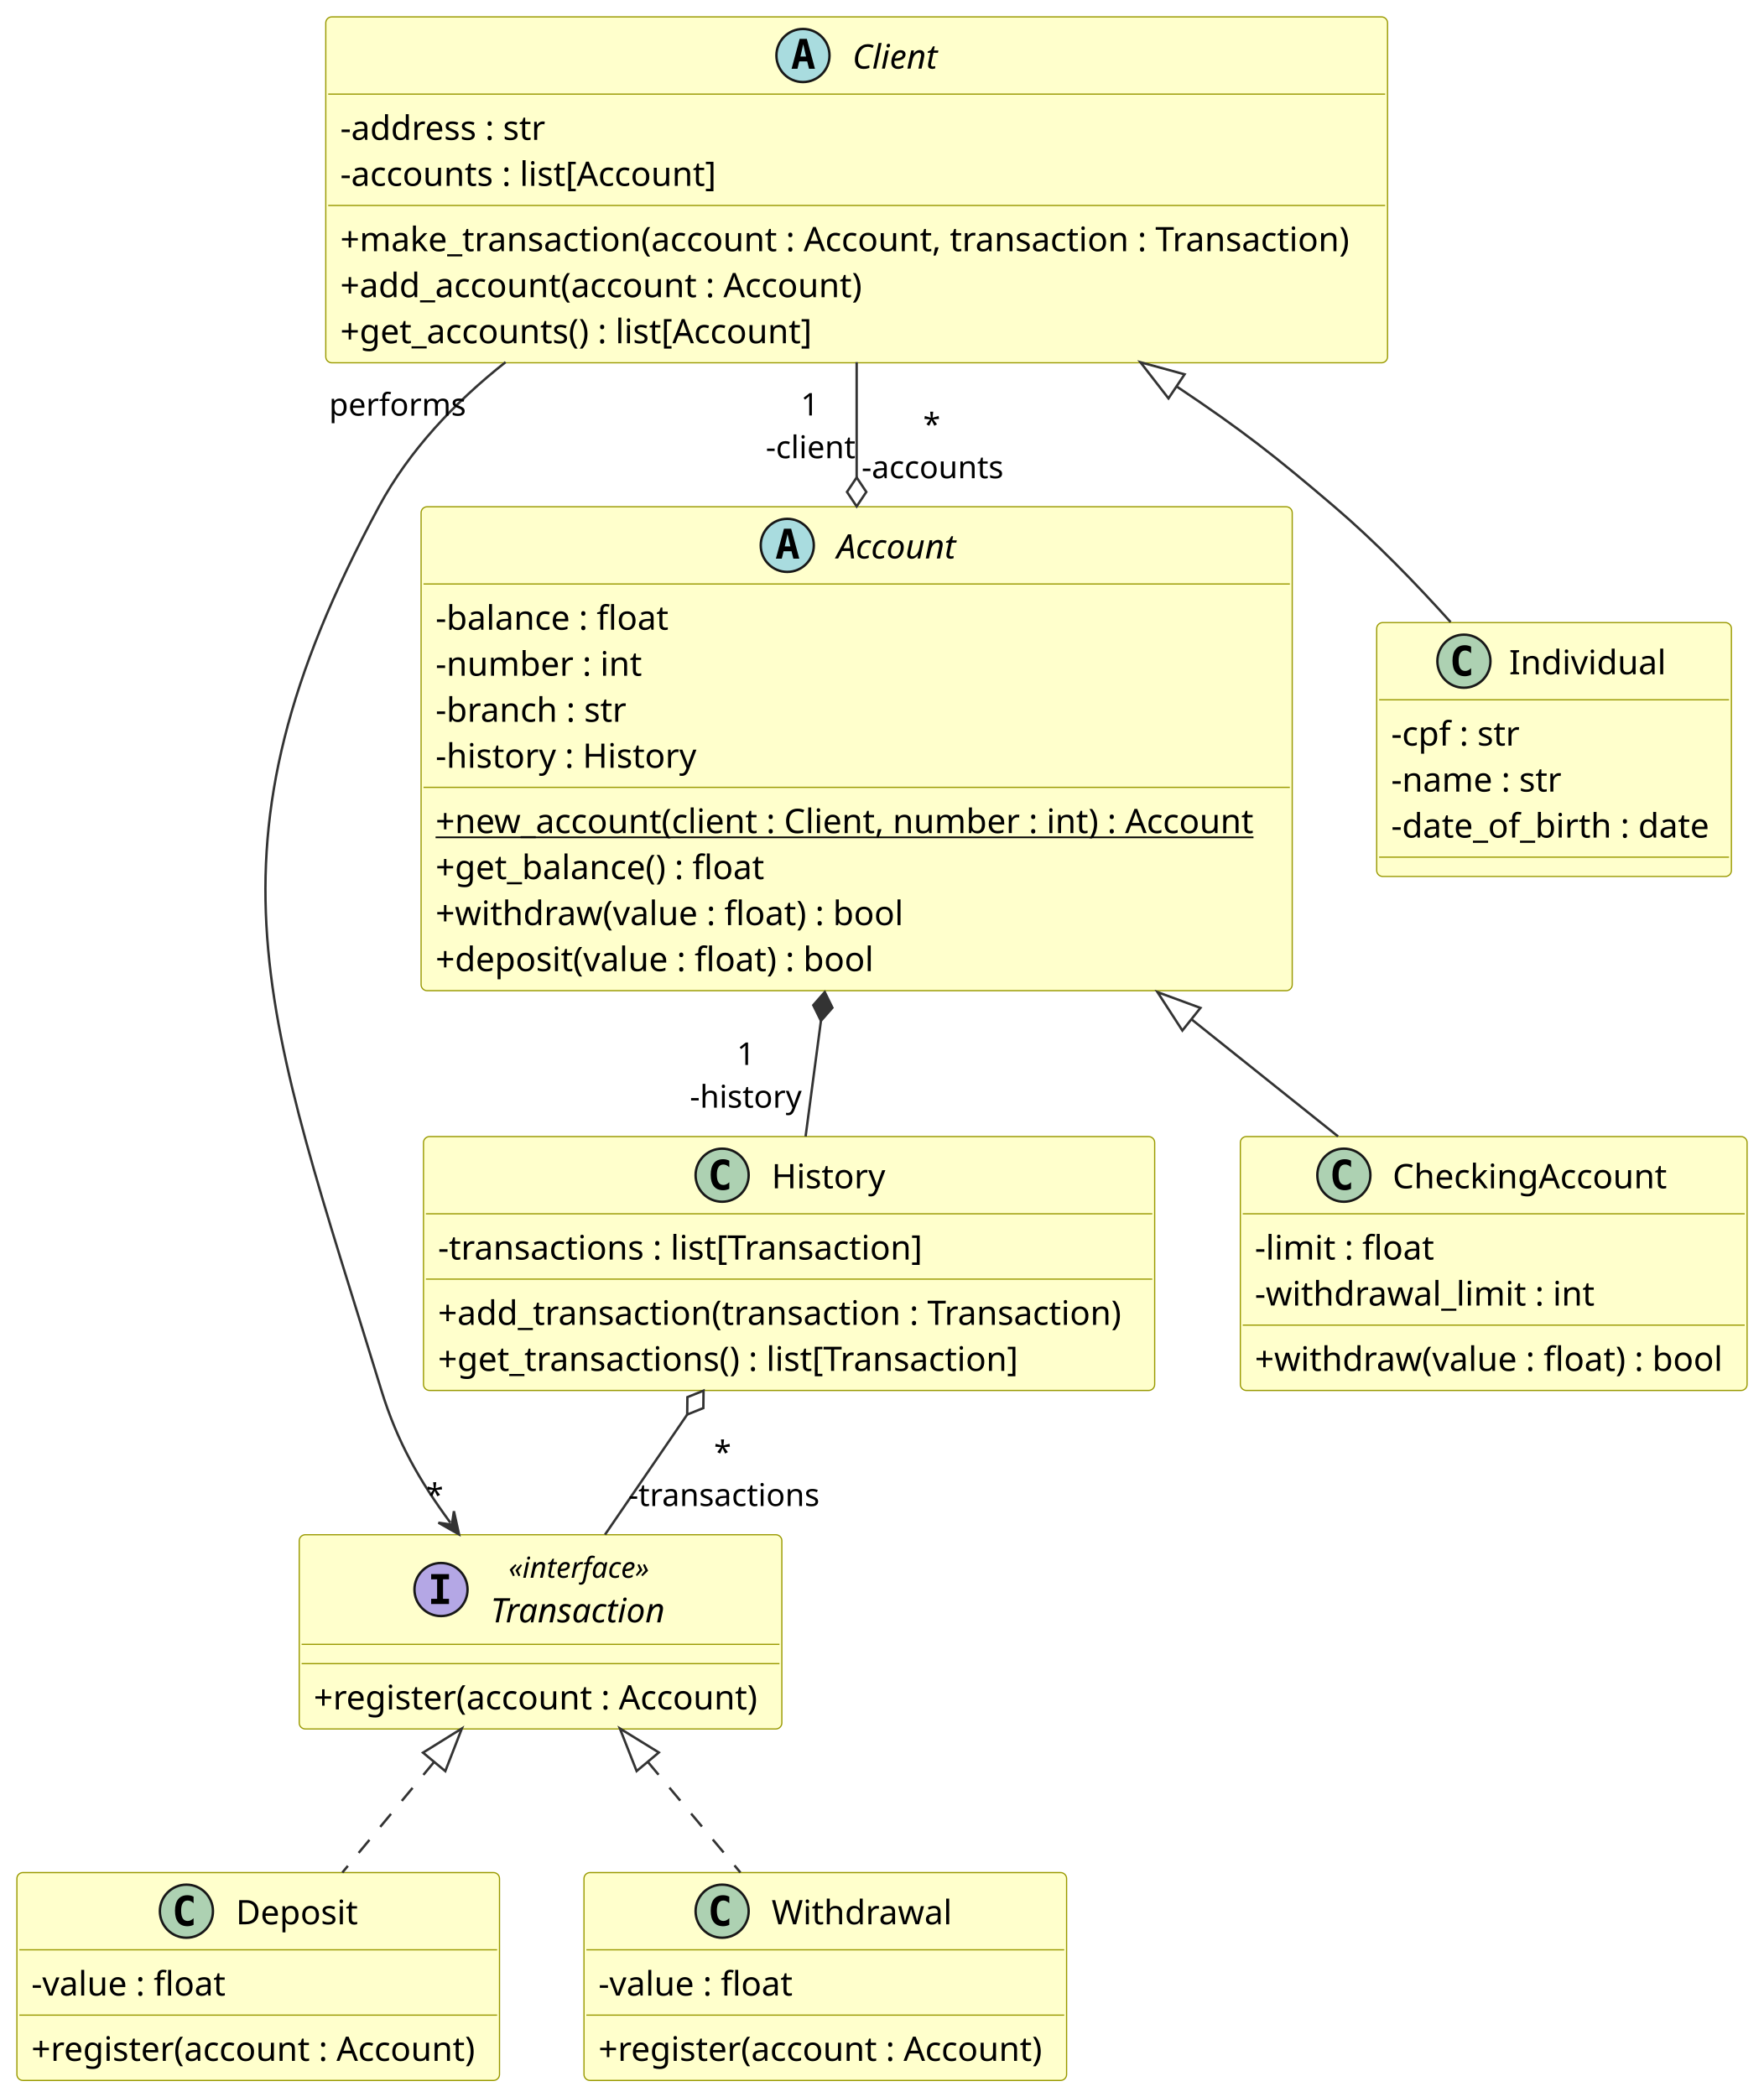
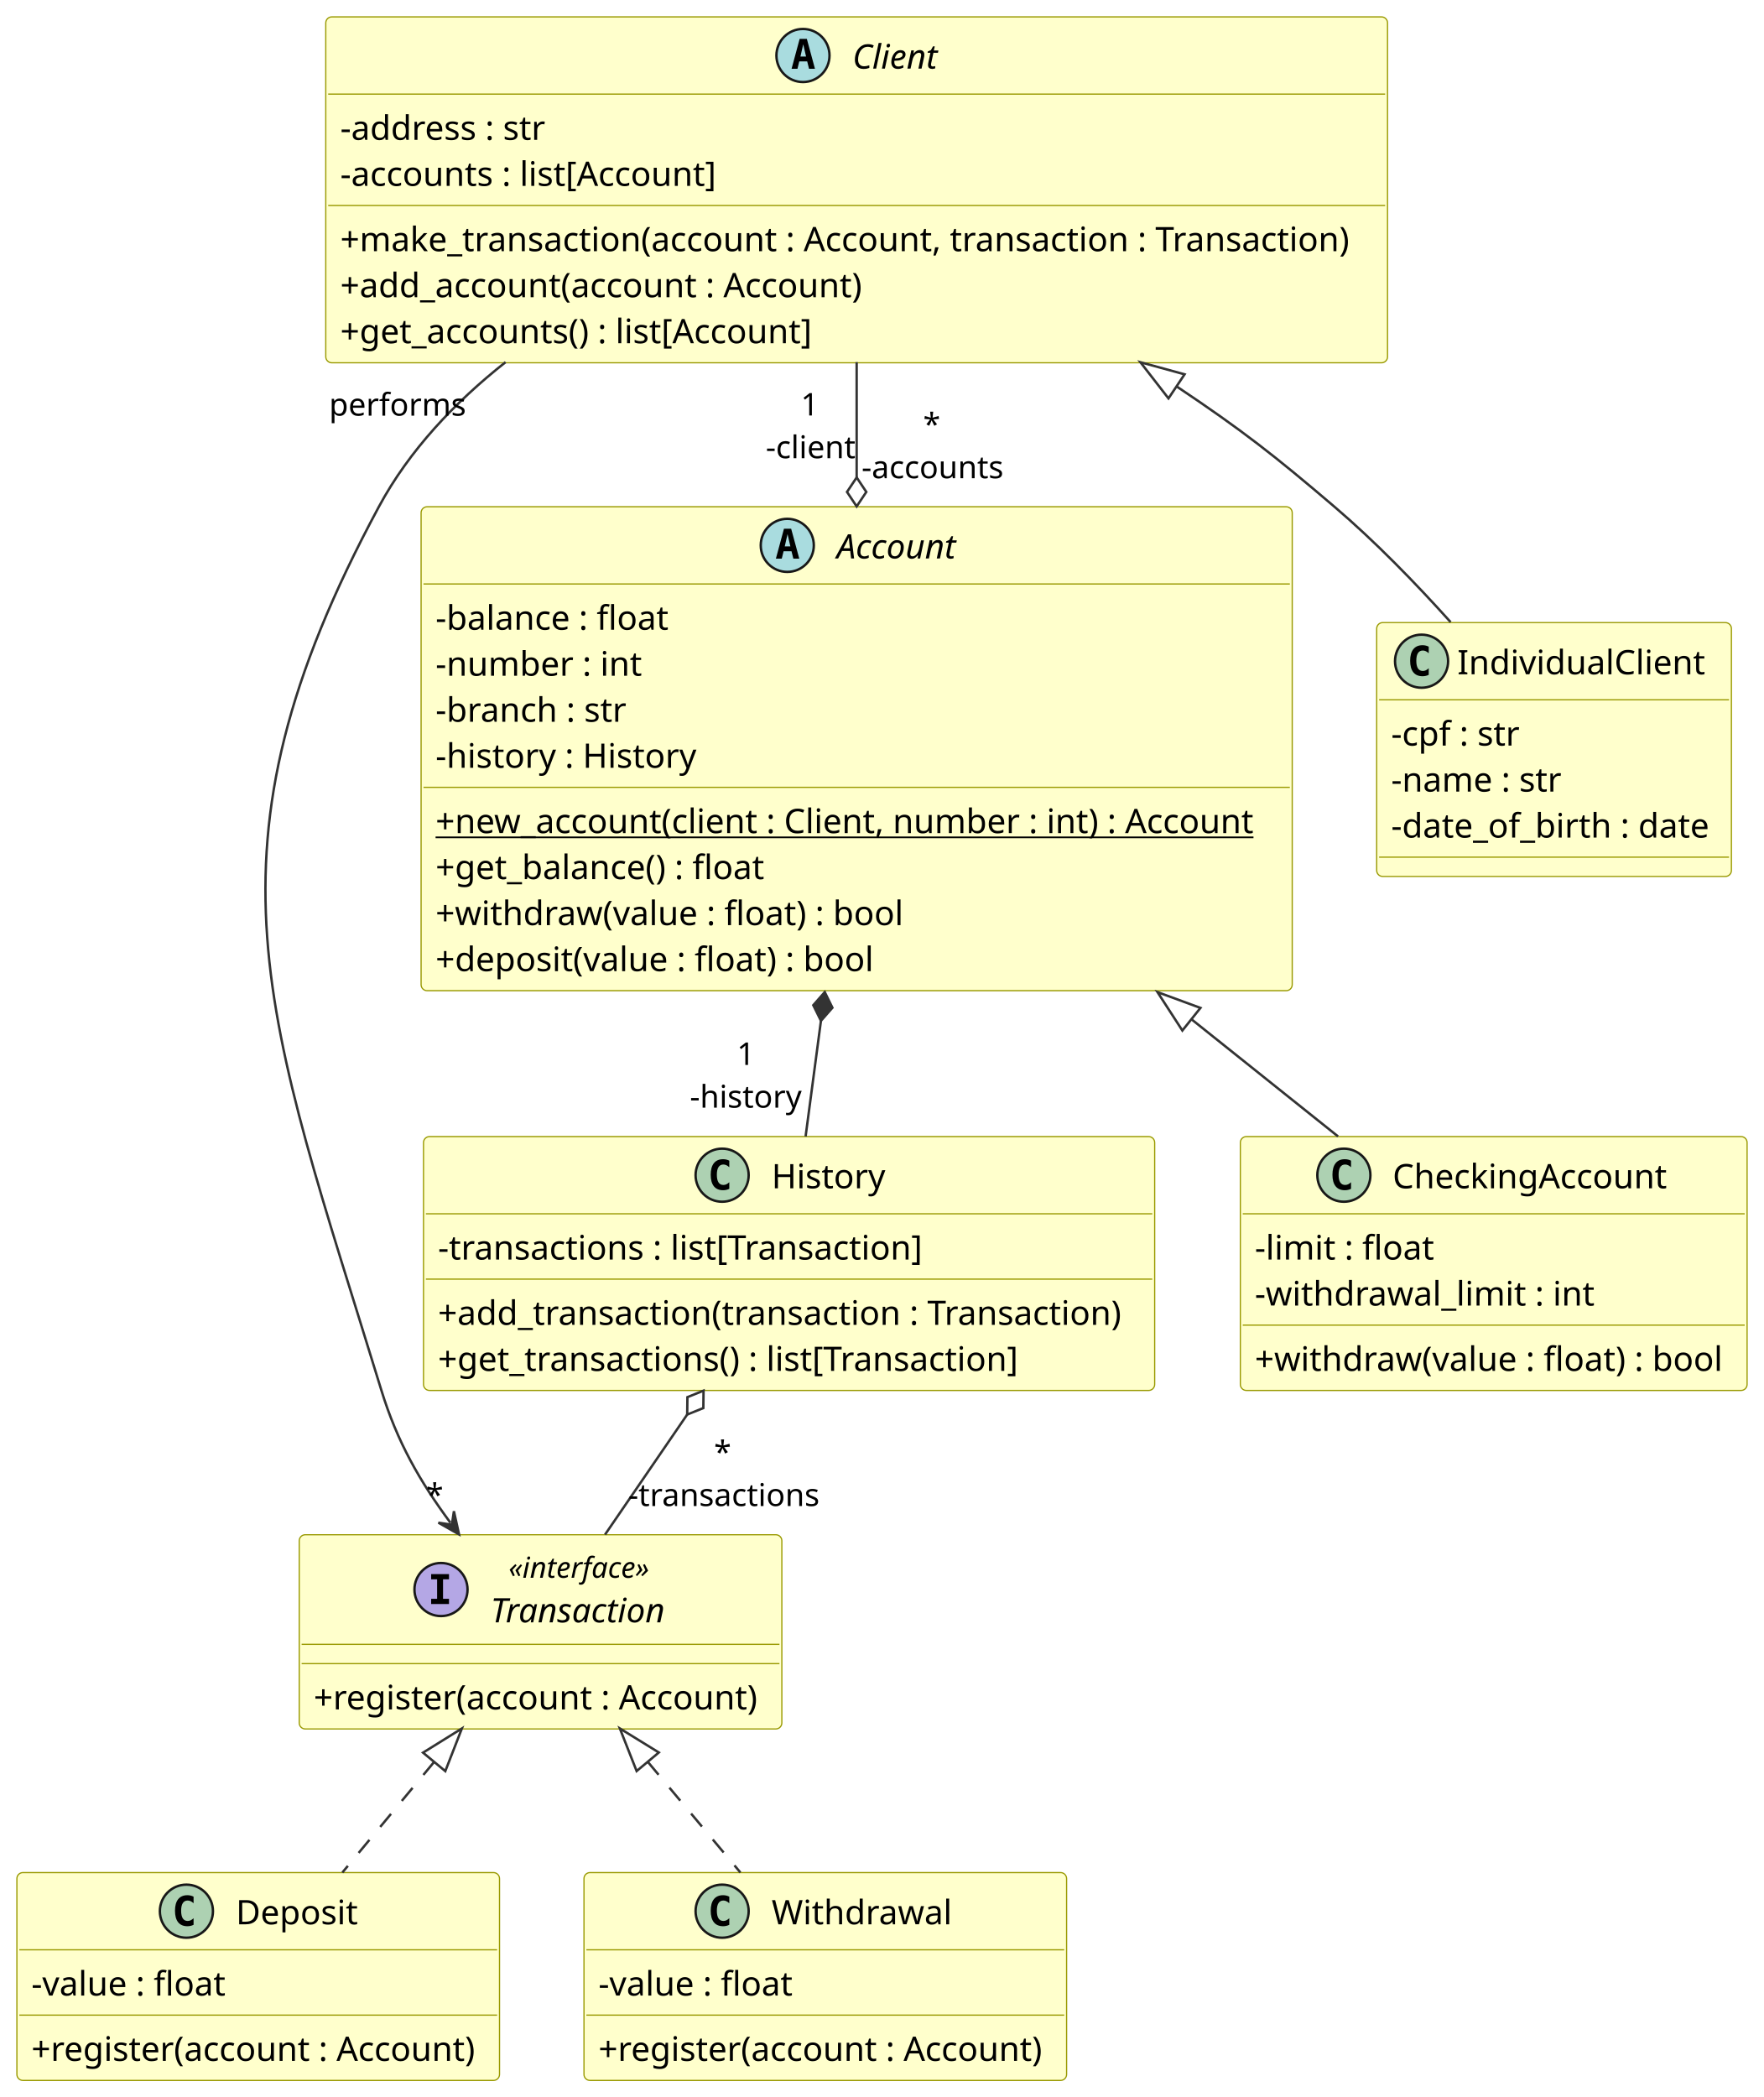
<svg xmlns="http://www.w3.org/2000/svg" contentStyleType="text/css" height="869px" preserveAspectRatio="none" style="width:731px;height:869px;background:#FFFFFF;" version="1.1" viewBox="0 0 731 869" width="731px" zoomAndPan="magnify">
  <defs />
  <g>
    <g id="elem_Transaction">
      <rect codeLine="14" fill="#FFFFCC" height="80.48" id="Transaction" rx="2.5" ry="2.5" style="stroke:#999900;stroke-width:0.5;" width="200" x="124" y="636" />
      <ellipse cx="182.75" cy="658.706" fill="#B4A7E5" rx="11" ry="11" style="stroke:#181818;stroke-width:1.0;" />
      <path d="M178.672,654.472 L178.672,652.315 L186.062,652.315 L186.062,654.472 L183.594,654.472 L183.594,662.55 L186.062,662.55 L186.062,664.706 L178.672,664.706 L178.672,662.55 L181.141,662.55 L181.141,654.472 L178.672,654.472 Z " fill="#000000" />
      <text fill="#000000" font-family="sans-serif" font-size="12" font-style="italic" lengthAdjust="spacing" textLength="59" x="210.75" y="653.828">«interface»</text>
      <text fill="#000000" font-family="sans-serif" font-size="14" font-style="italic" lengthAdjust="spacing" textLength="74" x="203.25" y="672.31">Transaction</text>
      <line style="stroke:#999900;stroke-width:0.5;" x1="125" x2="323" y1="681.412" y2="681.412" />
      <line style="stroke:#999900;stroke-width:0.5;" x1="125" x2="323" y1="689.412" y2="689.412" />
      <text fill="#000000" font-family="sans-serif" font-size="14" lengthAdjust="spacing" textLength="188" x="130" y="708.378">+register(account : Account)</text>
    </g>
    <g id="elem_Deposit">
      <rect codeLine="18" fill="#FFFFCC" height="86.136" id="Deposit" rx="2.5" ry="2.5" style="stroke:#999900;stroke-width:0.5;" width="200" x="7" y="776" />
      <ellipse cx="77.25" cy="792" fill="#ADD1B2" rx="11" ry="11" style="stroke:#181818;stroke-width:1.0;" />
      <path d="M80.219,797.641 Q79.641,797.938 79,798.078 Q78.359,798.234 77.656,798.234 Q75.156,798.234 73.828,796.594 Q72.516,794.938 72.516,791.812 Q72.516,788.688 73.828,787.031 Q75.156,785.375 77.656,785.375 Q78.359,785.375 79,785.531 Q79.656,785.688 80.219,785.984 L80.219,788.703 Q79.594,788.125 79,787.859 Q78.406,787.578 77.781,787.578 Q76.438,787.578 75.75,788.656 Q75.062,789.719 75.062,791.812 Q75.062,793.906 75.75,794.984 Q76.438,796.047 77.781,796.047 Q78.406,796.047 79,795.781 Q79.594,795.5 80.219,794.922 L80.219,797.641 Z " fill="#000000" />
      <text fill="#000000" font-family="sans-serif" font-size="14" lengthAdjust="spacing" textLength="51" x="97.75" y="797.432">Deposit</text>
      <line style="stroke:#999900;stroke-width:0.5;" x1="8" x2="206" y1="808" y2="808" />
      <text fill="#000000" font-family="sans-serif" font-size="14" lengthAdjust="spacing" textLength="83" x="13" y="826.966">-value : float</text>
      <line style="stroke:#999900;stroke-width:0.5;" x1="8" x2="206" y1="835.068" y2="835.068" />
      <text fill="#000000" font-family="sans-serif" font-size="14" lengthAdjust="spacing" textLength="188" x="13" y="854.034">+register(account : Account)</text>
    </g>
    <g id="elem_Withdrawal">
      <rect codeLine="23" fill="#FFFFCC" height="86.136" id="Withdrawal" rx="2.5" ry="2.5" style="stroke:#999900;stroke-width:0.5;" width="200" x="242" y="776" />
      <ellipse cx="299.25" cy="792" fill="#ADD1B2" rx="11" ry="11" style="stroke:#181818;stroke-width:1.0;" />
      <path d="M302.219,797.641 Q301.641,797.938 301,798.078 Q300.359,798.234 299.656,798.234 Q297.156,798.234 295.828,796.594 Q294.516,794.938 294.516,791.812 Q294.516,788.688 295.828,787.031 Q297.156,785.375 299.656,785.375 Q300.359,785.375 301,785.531 Q301.656,785.688 302.219,785.984 L302.219,788.703 Q301.594,788.125 301,787.859 Q300.406,787.578 299.781,787.578 Q298.438,787.578 297.75,788.656 Q297.062,789.719 297.062,791.812 Q297.062,793.906 297.75,794.984 Q298.438,796.047 299.781,796.047 Q300.406,796.047 301,795.781 Q301.594,795.5 302.219,794.922 L302.219,797.641 Z " fill="#000000" />
      <text fill="#000000" font-family="sans-serif" font-size="14" lengthAdjust="spacing" textLength="77" x="319.75" y="797.432">Withdrawal</text>
      <line style="stroke:#999900;stroke-width:0.5;" x1="243" x2="441" y1="808" y2="808" />
      <text fill="#000000" font-family="sans-serif" font-size="14" lengthAdjust="spacing" textLength="83" x="248" y="826.966">-value : float</text>
      <line style="stroke:#999900;stroke-width:0.5;" x1="243" x2="441" y1="835.068" y2="835.068" />
      <text fill="#000000" font-family="sans-serif" font-size="14" lengthAdjust="spacing" textLength="188" x="248" y="854.034">+register(account : Account)</text>
    </g>
    <g id="elem_History">
      <rect codeLine="28" fill="#FFFFCC" height="105.204" id="History" rx="2.5" ry="2.5" style="stroke:#999900;stroke-width:0.5;" width="303" x="175.5" y="471" />
      <ellipse cx="299.25" cy="487" fill="#ADD1B2" rx="11" ry="11" style="stroke:#181818;stroke-width:1.0;" />
      <path d="M302.219,492.641 Q301.641,492.938 301,493.078 Q300.359,493.234 299.656,493.234 Q297.156,493.234 295.828,491.594 Q294.516,489.938 294.516,486.812 Q294.516,483.688 295.828,482.031 Q297.156,480.375 299.656,480.375 Q300.359,480.375 301,480.531 Q301.656,480.688 302.219,480.984 L302.219,483.703 Q301.594,483.125 301,482.859 Q300.406,482.578 299.781,482.578 Q298.438,482.578 297.75,483.656 Q297.062,484.719 297.062,486.812 Q297.062,488.906 297.75,489.984 Q298.438,491.047 299.781,491.047 Q300.406,491.047 301,490.781 Q301.594,490.5 302.219,489.922 L302.219,492.641 Z " fill="#000000" />
      <text fill="#000000" font-family="sans-serif" font-size="14" lengthAdjust="spacing" textLength="47" x="319.75" y="492.432">History</text>
      <line style="stroke:#999900;stroke-width:0.5;" x1="176.5" x2="477.5" y1="503" y2="503" />
      <text fill="#000000" font-family="sans-serif" font-size="14" lengthAdjust="spacing" textLength="209" x="181.5" y="521.966">-transactions : list[Transaction]</text>
      <line style="stroke:#999900;stroke-width:0.5;" x1="176.5" x2="477.5" y1="530.068" y2="530.068" />
      <text fill="#000000" font-family="sans-serif" font-size="14" lengthAdjust="spacing" textLength="291" x="181.5" y="549.034">+add_transaction(transaction : Transaction)</text>
      <text fill="#000000" font-family="sans-serif" font-size="14" lengthAdjust="spacing" textLength="248" x="181.5" y="568.102">+get_transactions() : list[Transaction]</text>
    </g>
    <g id="elem_Account">
      <rect codeLine="34" fill="#FFFFCC" height="200.543" id="Account" rx="2.5" ry="2.5" style="stroke:#999900;stroke-width:0.5;" width="361" x="174.5" y="210" />
      <ellipse cx="326.25" cy="226" fill="#A9DCDF" rx="11" ry="11" style="stroke:#181818;stroke-width:1.0;" />
      <path d="M326.359,221.344 L325.203,226.422 L327.531,226.422 L326.359,221.344 Z M324.875,219.109 L327.859,219.109 L331.219,231.5 L328.766,231.5 L328,228.438 L324.719,228.438 L323.969,231.5 L321.531,231.5 L324.875,219.109 Z " fill="#000000" />
      <text fill="#000000" font-family="sans-serif" font-size="14" font-style="italic" lengthAdjust="spacing" textLength="49" x="346.75" y="231.432">Account</text>
      <line style="stroke:#999900;stroke-width:0.5;" x1="175.5" x2="534.5" y1="242" y2="242" />
      <text fill="#000000" font-family="sans-serif" font-size="14" lengthAdjust="spacing" textLength="100" x="180.5" y="260.966">-balance : float</text>
      <text fill="#000000" font-family="sans-serif" font-size="14" lengthAdjust="spacing" textLength="89" x="180.5" y="280.034">-number : int</text>
      <text fill="#000000" font-family="sans-serif" font-size="14" lengthAdjust="spacing" textLength="83" x="180.5" y="299.102">-branch : str</text>
      <text fill="#000000" font-family="sans-serif" font-size="14" lengthAdjust="spacing" textLength="110" x="180.5" y="318.17">-history : History</text>
      <line style="stroke:#999900;stroke-width:0.5;" x1="175.5" x2="534.5" y1="326.272" y2="326.272" />
      <text fill="#000000" font-family="sans-serif" font-size="14" lengthAdjust="spacing" text-decoration="underline" textLength="349" x="180.5" y="345.238">+new_account(client : Client, number : int) : Account</text>
      <text fill="#000000" font-family="sans-serif" font-size="14" lengthAdjust="spacing" textLength="139" x="180.5" y="364.305">+get_balance() : float</text>
      <text fill="#000000" font-family="sans-serif" font-size="14" lengthAdjust="spacing" textLength="198" x="180.5" y="383.373">+withdraw(value : float) : bool</text>
      <text fill="#000000" font-family="sans-serif" font-size="14" lengthAdjust="spacing" textLength="185" x="180.5" y="402.441">+deposit(value : float) : bool</text>
    </g>
    <g id="elem_CheckingAccount">
      <rect codeLine="45" fill="#FFFFCC" height="105.204" id="CheckingAccount" rx="2.5" ry="2.5" style="stroke:#999900;stroke-width:0.5;" width="210" x="514" y="471" />
      <ellipse cx="556.9" cy="487" fill="#ADD1B2" rx="11" ry="11" style="stroke:#181818;stroke-width:1.0;" />
      <path d="M559.869,492.641 Q559.291,492.938 558.65,493.078 Q558.009,493.234 557.306,493.234 Q554.806,493.234 553.478,491.594 Q552.166,489.938 552.166,486.812 Q552.166,483.688 553.478,482.031 Q554.806,480.375 557.306,480.375 Q558.009,480.375 558.65,480.531 Q559.306,480.688 559.869,480.984 L559.869,483.703 Q559.244,483.125 558.65,482.859 Q558.056,482.578 557.431,482.578 Q556.087,482.578 555.4,483.656 Q554.712,484.719 554.712,486.812 Q554.712,488.906 555.4,489.984 Q556.087,491.047 557.431,491.047 Q558.056,491.047 558.65,490.781 Q559.244,490.5 559.869,489.922 L559.869,492.641 Z " fill="#000000" />
      <text fill="#000000" font-family="sans-serif" font-size="14" lengthAdjust="spacing" textLength="116" x="577.1" y="492.432">CheckingAccount</text>
      <line style="stroke:#999900;stroke-width:0.5;" x1="515" x2="723" y1="503" y2="503" />
      <text fill="#000000" font-family="sans-serif" font-size="14" lengthAdjust="spacing" textLength="77" x="520" y="521.966">-limit : float</text>
      <text fill="#000000" font-family="sans-serif" font-size="14" lengthAdjust="spacing" textLength="146" x="520" y="541.034">-withdrawal_limit : int</text>
      <line style="stroke:#999900;stroke-width:0.5;" x1="515" x2="723" y1="549.136" y2="549.136" />
      <text fill="#000000" font-family="sans-serif" font-size="14" lengthAdjust="spacing" textLength="198" x="520" y="568.102">+withdraw(value : float) : bool</text>
    </g>
    <g id="elem_Client">
      <rect codeLine="51" fill="#FFFFCC" height="143.34" id="Client" rx="2.5" ry="2.5" style="stroke:#999900;stroke-width:0.5;" width="440" x="135" y="7" />
      <ellipse cx="332.75" cy="23" fill="#A9DCDF" rx="11" ry="11" style="stroke:#181818;stroke-width:1.0;" />
      <path d="M332.859,18.344 L331.703,23.422 L334.031,23.422 L332.859,18.344 Z M331.375,16.109 L334.359,16.109 L337.719,28.5 L335.266,28.5 L334.5,25.438 L331.219,25.438 L330.469,28.5 L328.031,28.5 L331.375,16.109 Z " fill="#000000" />
      <text fill="#000000" font-family="sans-serif" font-size="14" font-style="italic" lengthAdjust="spacing" textLength="36" x="353.25" y="28.432">Client</text>
      <line style="stroke:#999900;stroke-width:0.5;" x1="136" x2="574" y1="39" y2="39" />
      <text fill="#000000" font-family="sans-serif" font-size="14" lengthAdjust="spacing" textLength="89" x="141" y="57.966">-address : str</text>
      <text fill="#000000" font-family="sans-serif" font-size="14" lengthAdjust="spacing" textLength="161" x="141" y="77.034">-accounts : list[Account]</text>
      <line style="stroke:#999900;stroke-width:0.5;" x1="136" x2="574" y1="85.136" y2="85.136" />
      <text fill="#000000" font-family="sans-serif" font-size="14" lengthAdjust="spacing" textLength="428" x="141" y="104.102">+make_transaction(account : Account, transaction : Transaction)</text>
      <text fill="#000000" font-family="sans-serif" font-size="14" lengthAdjust="spacing" textLength="220" x="141" y="123.17">+add_account(account : Account)</text>
      <text fill="#000000" font-family="sans-serif" font-size="14" lengthAdjust="spacing" textLength="200" x="141" y="142.238">+get_accounts() : list[Account]</text>
    </g>
-     <g id="elem_Individual">
-       <rect codeLine="59" fill="#FFFFCC" height="105.204" id="Individual" rx="2.5" ry="2.5" style="stroke:#999900;stroke-width:0.5;" width="147" x="570.5" y="258" />
-       <ellipse cx="606.65" cy="274" fill="#ADD1B2" rx="11" ry="11" style="stroke:#181818;stroke-width:1.0;" />
-       <path d="M609.619,279.641 Q609.041,279.938 608.4,280.078 Q607.759,280.234 607.056,280.234 Q604.556,280.234 603.228,278.594 Q601.916,276.938 601.916,273.812 Q601.916,270.688 603.228,269.031 Q604.556,267.375 607.056,267.375 Q607.759,267.375 608.4,267.531 Q609.056,267.688 609.619,267.984 L609.619,270.703 Q608.994,270.125 608.4,269.859 Q607.806,269.578 607.181,269.578 Q605.837,269.578 605.15,270.656 Q604.462,271.719 604.462,273.812 Q604.462,275.906 605.15,276.984 Q605.837,278.047 607.181,278.047 Q607.806,278.047 608.4,277.781 Q608.994,277.5 609.619,276.922 L609.619,279.641 Z " fill="#000000" />
-       <text fill="#000000" font-family="sans-serif" font-size="14" lengthAdjust="spacing" textLength="68" x="625.35" y="279.432">Individual</text>
+     <g id="elem_IndividualClient">
+       <rect codeLine="59" fill="#FFFFCC" height="105.204" id="IndividualClient" rx="2.5" ry="2.5" style="stroke:#999900;stroke-width:0.5;" width="147" x="570.5" y="258" />
+       <ellipse cx="589.1" cy="274" fill="#ADD1B2" rx="11" ry="11" style="stroke:#181818;stroke-width:1.0;" />
+       <path d="M592.069,279.641 Q591.491,279.938 590.85,280.078 Q590.209,280.234 589.506,280.234 Q587.006,280.234 585.678,278.594 Q584.366,276.938 584.366,273.812 Q584.366,270.688 585.678,269.031 Q587.006,267.375 589.506,267.375 Q590.209,267.375 590.85,267.531 Q591.506,267.688 592.069,267.984 L592.069,270.703 Q591.444,270.125 590.85,269.859 Q590.256,269.578 589.631,269.578 Q588.288,269.578 587.6,270.656 Q586.913,271.719 586.913,273.812 Q586.913,275.906 587.6,276.984 Q588.288,278.047 589.631,278.047 Q590.256,278.047 590.85,277.781 Q591.444,277.5 592.069,276.922 L592.069,279.641 Z " fill="#000000" />
+       <text fill="#000000" font-family="sans-serif" font-size="14" lengthAdjust="spacing" textLength="107" x="603.9" y="279.432">IndividualClient</text>
      <line style="stroke:#999900;stroke-width:0.5;" x1="571.5" x2="716.5" y1="290" y2="290" />
      <text fill="#000000" font-family="sans-serif" font-size="14" lengthAdjust="spacing" textLength="56" x="576.5" y="308.966">-cpf : str</text>
      <text fill="#000000" font-family="sans-serif" font-size="14" lengthAdjust="spacing" textLength="73" x="576.5" y="328.034">-name : str</text>
      <text fill="#000000" font-family="sans-serif" font-size="14" lengthAdjust="spacing" textLength="135" x="576.5" y="347.102">-date_of_birth : date</text>
      <line style="stroke:#999900;stroke-width:0.5;" x1="571.5" x2="716.5" y1="355.204" y2="355.204" />
    </g>
    <g id="link_Account_CheckingAccount">
      <path codeLine="65" d="M493.721,422.368 C519.621,443.068 531.83,452.83 554.49,470.94 " fill="none" id="Account-backto-CheckingAccount" style="stroke:#333333;stroke-width:1.0;" />
      <polygon fill="none" points="479.66,411.13,489.975,427.055,497.467,417.681,479.66,411.13" style="stroke:#333333;stroke-width:1.0;" />
    </g>
-     <g id="link_Client_Individual">
-       <path codeLine="66" d="M487.556,160.111 C514.896,178.381 528.26,188.89 553,210 C569.83,224.36 586.63,241.67 601.14,257.81 " fill="none" id="Client-backto-Individual" style="stroke:#333333;stroke-width:1.0;" />
+     <g id="link_Client_IndividualClient">
+       <path codeLine="66" d="M487.556,160.111 C514.896,178.381 528.26,188.89 553,210 C569.83,224.36 586.63,241.67 601.14,257.81 " fill="none" id="Client-backto-IndividualClient" style="stroke:#333333;stroke-width:1.0;" />
      <polygon fill="none" points="472.59,150.11,484.222,165.1,490.89,155.122,472.59,150.11" style="stroke:#333333;stroke-width:1.0;" />
    </g>
    <g id="link_Transaction_Deposit">
      <path codeLine="68" d="M179.915,730.131 C164.495,748.711 157.57,757.06 141.87,775.98 " fill="none" id="Transaction-backto-Deposit" style="stroke:#333333;stroke-width:1.0;stroke-dasharray:7.0,7.0;" />
      <polygon fill="none" points="191.41,716.28,175.298,726.299,184.532,733.963,191.41,716.28" style="stroke:#333333;stroke-width:1.0;" />
    </g>
    <g id="link_Transaction_Withdrawal">
      <path codeLine="69" d="M268.423,730.084 C283.973,748.664 291,757.06 306.83,775.98 " fill="none" id="Transaction-backto-Withdrawal" style="stroke:#333333;stroke-width:1.0;stroke-dasharray:7.0,7.0;" />
      <polygon fill="none" points="256.87,716.28,263.821,733.934,273.024,726.233,256.87,716.28" style="stroke:#333333;stroke-width:1.0;" />
    </g>
    <g id="link_Account_History">
      <path codeLine="71" d="M340.2,423.026 C337.45,443.726 336.24,452.83 333.84,470.94 " fill="none" id="Account-backto-History" style="stroke:#333333;stroke-width:1.0;" />
      <polygon fill="#333333" points="341.78,411.13,337.025,416.551,340.2,423.026,344.955,417.604,341.78,411.13" style="stroke:#333333;stroke-width:1.0;" />
      <text fill="#000000" font-family="sans-serif" font-size="13" lengthAdjust="spacing" textLength="7" x="305.37" y="441.311">1</text>
      <text fill="#000000" font-family="sans-serif" font-size="13" lengthAdjust="spacing" textLength="46" x="285.87" y="459.017">-history</text>
    </g>
    <g id="link_History_Transaction">
      <path codeLine="73" d="M284.775,586.194 C271.395,605.754 263.18,617.75 250.72,635.95 " fill="none" id="History-backto-Transaction" style="stroke:#333333;stroke-width:1.0;" />
      <polygon fill="none" points="291.55,576.29,284.861,578.984,284.775,586.194,291.464,583.501,291.55,576.29" style="stroke:#333333;stroke-width:1.0;" />
      <text fill="#000000" font-family="sans-serif" font-size="13" lengthAdjust="spacing" textLength="7" x="295.873" y="606.389">*</text>
      <text fill="#000000" font-family="sans-serif" font-size="13" lengthAdjust="spacing" textLength="78" x="260.373" y="624.095">-transactions</text>
    </g>
    <g id="link_Client_Account">
      <path codeLine="75" d="M355,150.07 C355,168.95 355,177.73 355,197.86 " fill="none" id="Client-to-Account" style="stroke:#333333;stroke-width:1.0;" />
      <polygon fill="none" points="355,209.86,359,203.86,355,197.86,351,203.86,355,209.86" style="stroke:#333333;stroke-width:1.0;" />
      <text fill="#000000" font-family="sans-serif" font-size="13" lengthAdjust="spacing" textLength="7" x="331.841" y="172.181">1</text>
      <text fill="#000000" font-family="sans-serif" font-size="13" lengthAdjust="spacing" textLength="36" x="317.341" y="189.887">-client</text>
      <text fill="#000000" font-family="sans-serif" font-size="13" lengthAdjust="spacing" textLength="7" x="382.539" y="180.481">*</text>
      <text fill="#000000" font-family="sans-serif" font-size="13" lengthAdjust="spacing" textLength="58" x="357.039" y="198.187">-accounts</text>
    </g>
    <g id="link_Client_Transaction">
      <path codeLine="77" d="M209.51,150.07 C188.41,166.74 169.59,186.62 157,210 C79.87,353.22 110.39,420.46 158,576 C164.59,597.53 173.965,613.844 186.665,631.034 " fill="none" id="Client-to-Transaction" style="stroke:#333333;stroke-width:1.0;" />
      <polygon fill="#333333" points="190.23,635.86,188.099,626.244,187.259,631.838,181.665,630.998,190.23,635.86" style="stroke:#333333;stroke-width:1.0;" />
      <text fill="#000000" font-family="sans-serif" font-size="13" lengthAdjust="spacing" textLength="55" x="136.361" y="172.243">performs</text>
      <text fill="#000000" font-family="sans-serif" font-size="13" lengthAdjust="spacing" textLength="7" x="176.591" y="624.113">*</text>
    </g>
  </g>
</svg>
